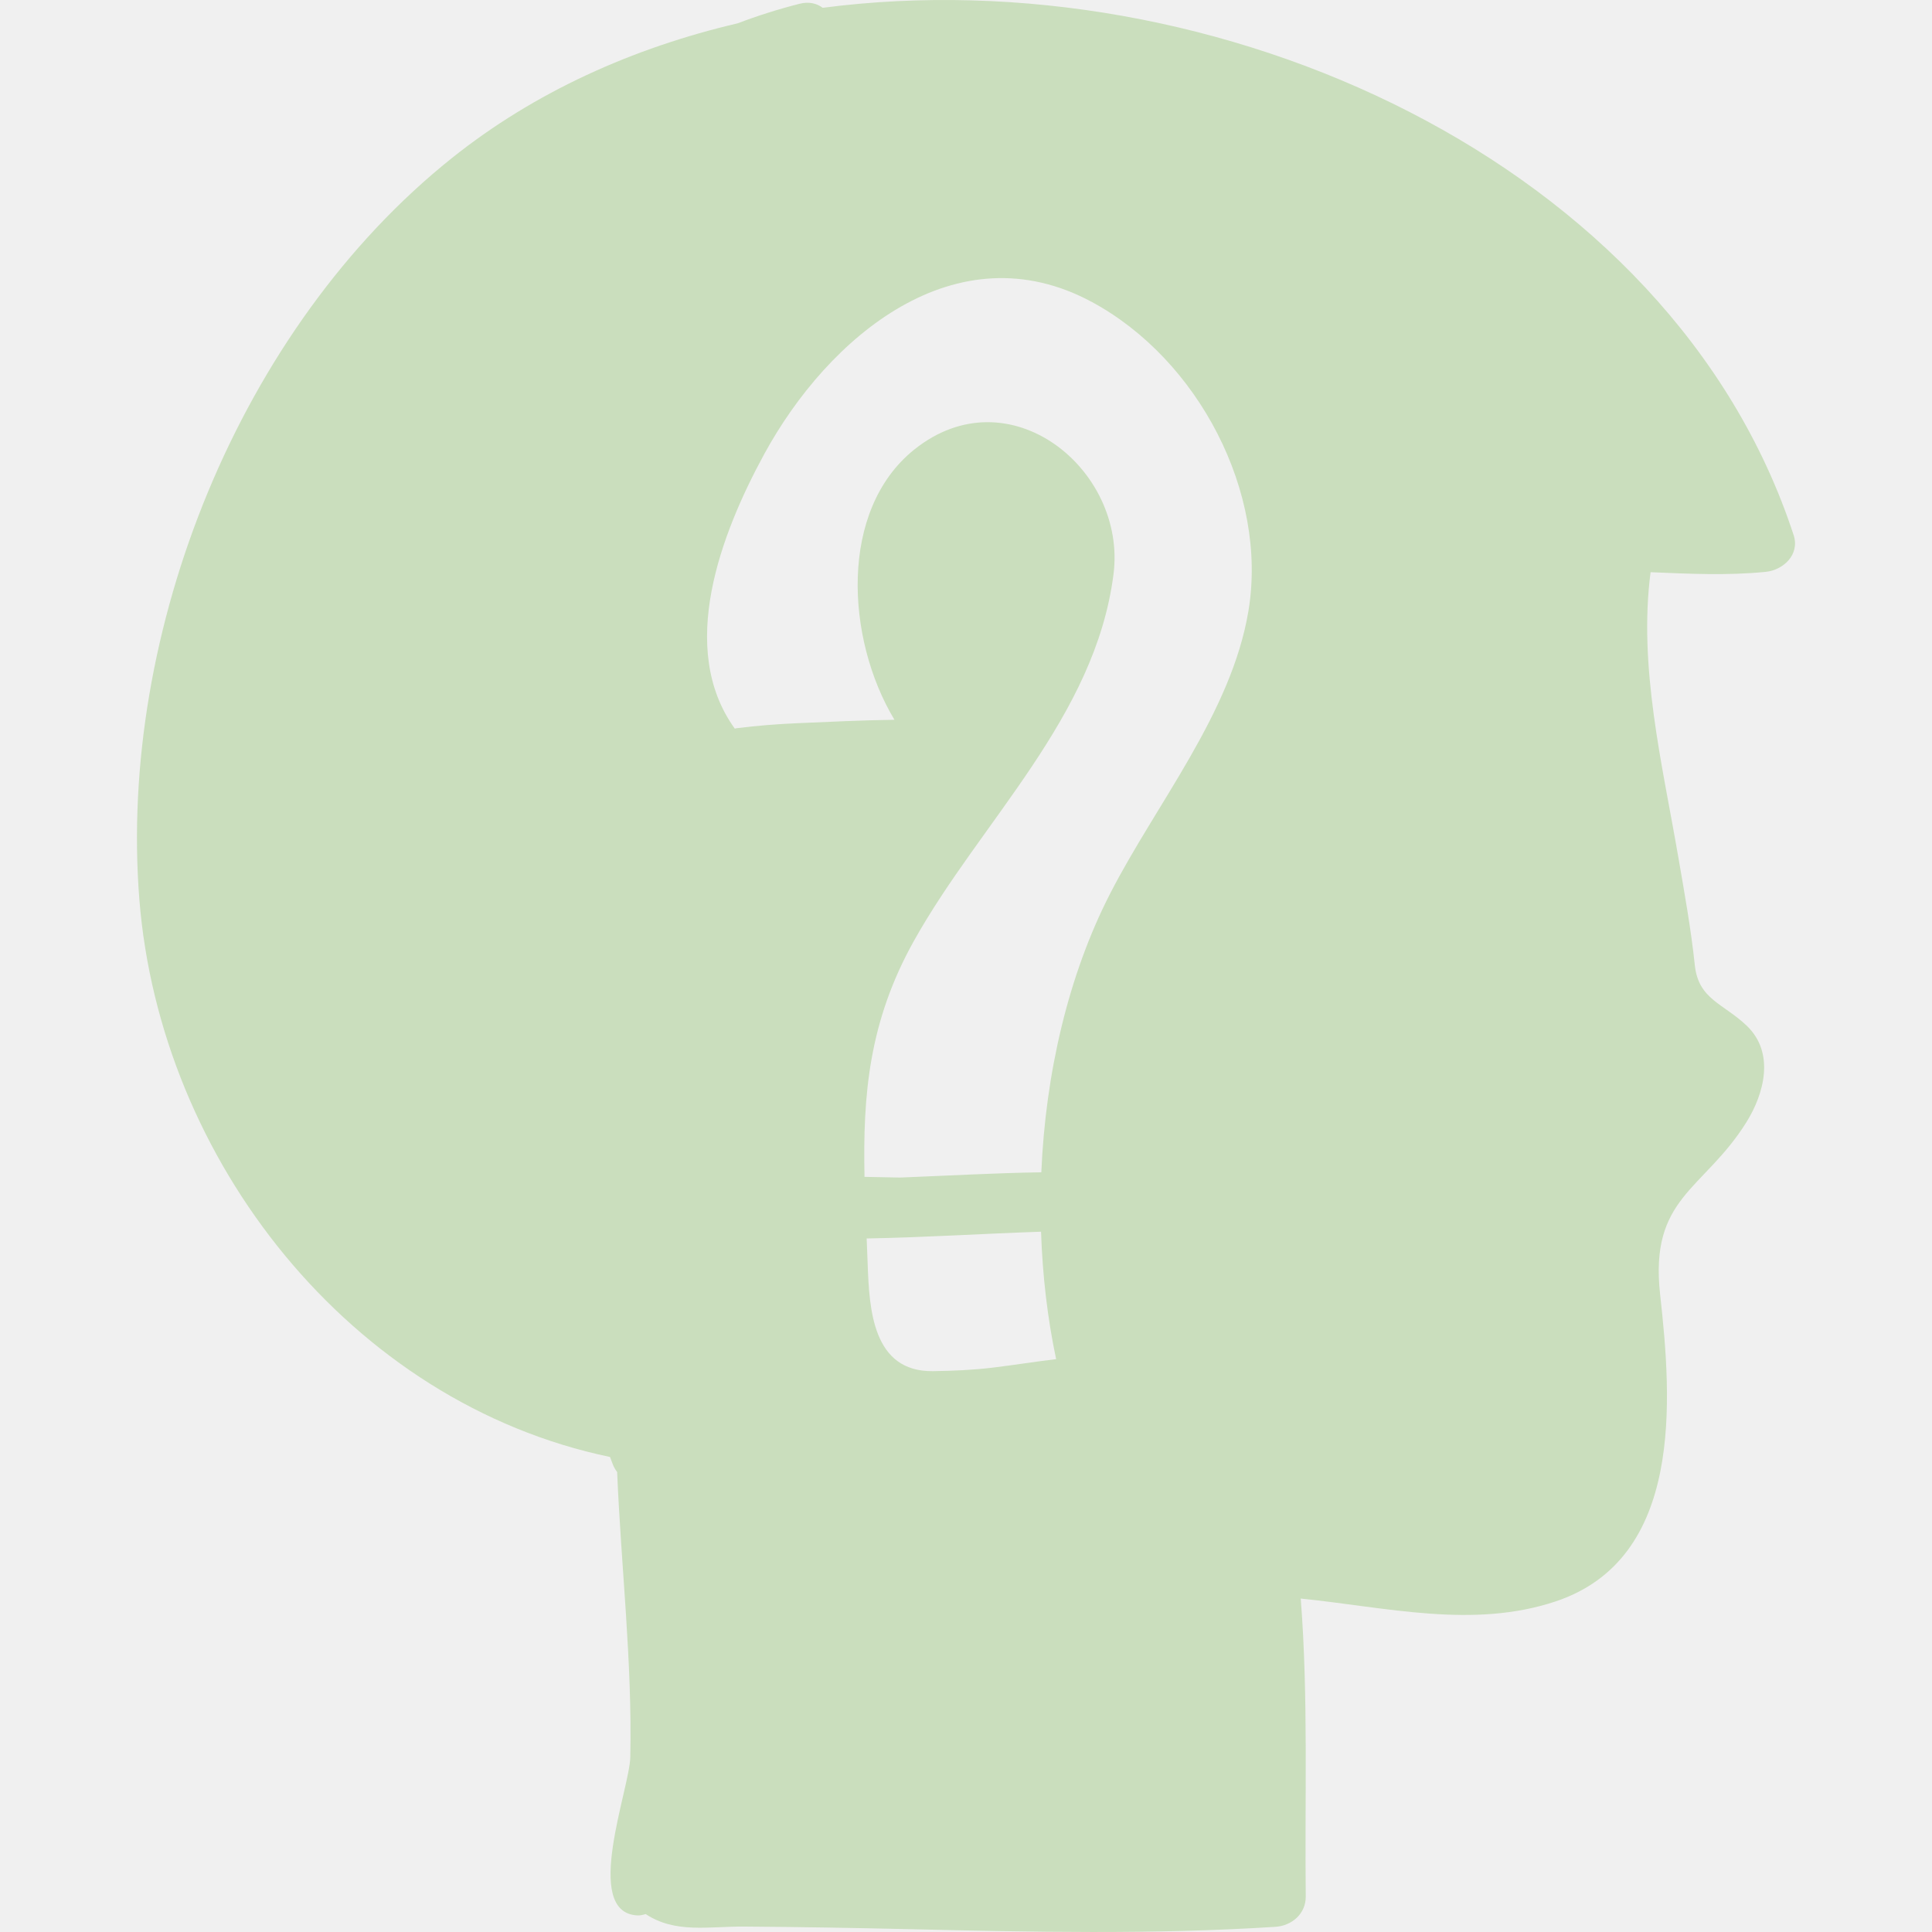
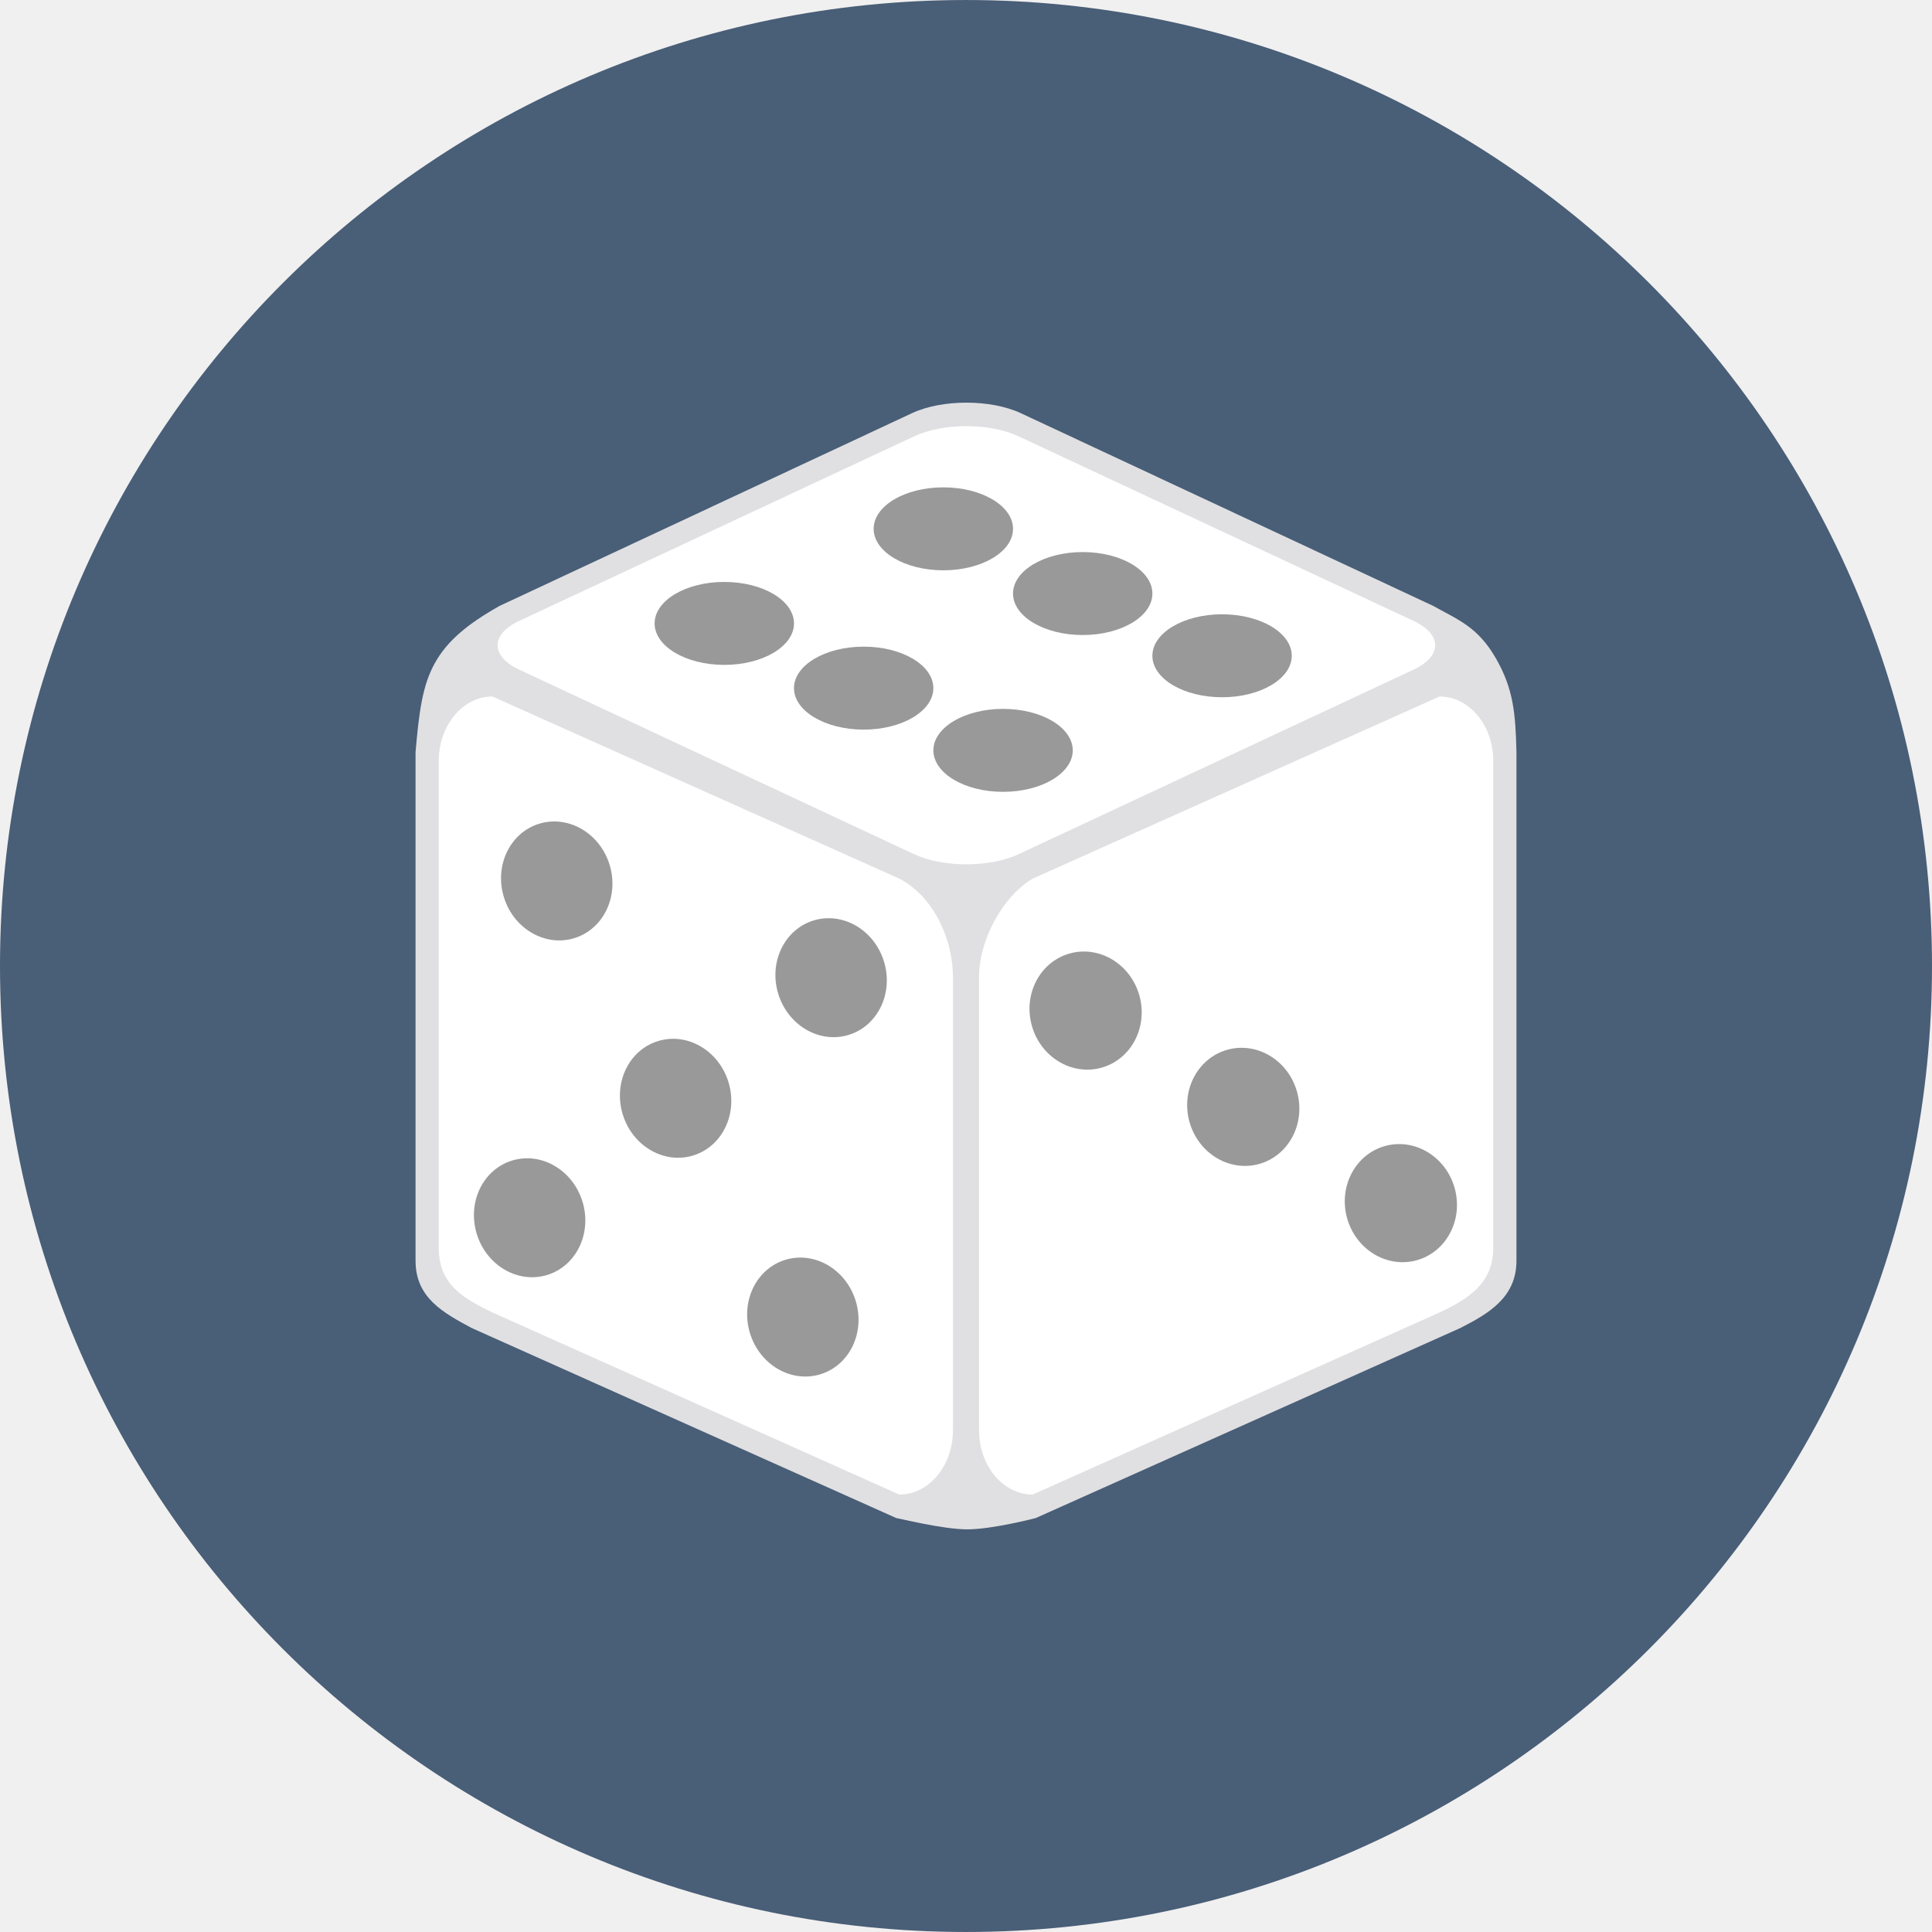
- <svg xmlns="http://www.w3.org/2000/svg" version="1.1" id="Capa_1" x="0px" y="0px" width="512px" height="512px" viewBox="0 0 190.84 190.84" style="enable-background:new 0 0 190.84 190.84;" xml:space="preserve">
+ <svg xmlns="http://www.w3.org/2000/svg" version="1.1" id="Layer_1" x="0px" y="0px" viewBox="0 0 496.158 496.158" style="enable-background:new 0 0 496.158 496.158;" xml:space="preserve">
+   <path style="fill:#495E77;" d="M248.082,0.003C111.07,0.003,0,111.063,0,248.085c0,137.001,111.07,248.07,248.082,248.07  c137.006,0,248.076-111.069,248.076-248.07C496.158,111.062,385.088,0.003,248.082,0.003z" />
+   <path style="fill:#E0E0E2;" d="M384.149,169.049c-4.687-8.149-9.8-9.907-16.064-13.437L262.15,106.106  c-7.717-3.603-20.225-3.603-27.939,0l-105.936,49.506c-8.31,4.702-13.423,8.962-16.619,14.715  c-3.196,5.752-4.048,12.57-4.936,22.791v130.686c0,9.517,7.173,13.343,14.386,17.233l109.092,48.828  c0.477,0,11.846,2.889,18.238,2.889c6.392,0,17.526-2.889,17.526-2.889l109.092-48.828c6.966-3.57,14.386-7.716,14.386-17.233  V193.119C389.209,183.111,388.639,176.855,384.149,169.049z" />
  <g>
-     <path d="M177.173,52.856c-12.102-36.945-57.11-57.154-95.909-52.085c-0.576-0.433-1.347-0.636-2.274-0.401   c-2.124,0.54-4.154,1.183-6.116,1.931C62.502,4.728,52.807,9.085,44.628,15.62C23.647,32.384,11.667,62.39,13.766,88.848   c2.042,25.74,20.851,49.723,46.49,55.07c0.096,0.25,0.189,0.501,0.285,0.751c0.11,0.285,0.258,0.522,0.42,0.737   c0.391,9.401,1.502,18.743,1.297,28.184c-0.068,3.129-4.771,15.309,0.684,15.611c0.265,0.016,0.552-0.042,0.838-0.132   c2.933,1.938,6.19,1.211,9.74,1.236c5.436,0.037,10.872,0.129,16.307,0.256c12.044,0.283,24.122,0.536,36.152-0.231   c1.617-0.103,3.019-1.286,3-3c-0.107-9.578,0.266-19.757-0.495-29.427c8.457,0.856,17.019,3.013,25.188,0.279   c12.651-4.233,11.471-19.905,10.314-30.296c-1.074-9.655,4.292-10.277,8.509-17.016c1.766-2.819,2.849-6.857,0.056-9.54   c-2.308-2.215-4.781-2.591-5.14-5.992c-0.378-3.589-1.025-7.156-1.637-10.71c-1.573-9.144-3.951-18.774-2.732-28.106   c3.795,0.156,7.554,0.345,11.362-0.034C176.161,56.315,177.803,54.775,177.173,52.856z M75.482,44.869   c6.322-11.612,18.962-22.287,32.391-15.029c10.489,5.669,17.397,18.826,15.443,30.524c-1.679,10.05-9.103,19.02-13.661,27.908   c-4.146,8.084-6.38,17.799-6.795,27.526c-4.654,0.071-9.3,0.338-13.95,0.519c-1.176-0.028-2.348-0.052-3.515-0.069   c-0.168-8.05,0.417-15.311,4.876-23.301c6.613-11.845,17.93-22.096,19.722-36.246c1.31-10.331-10.325-19.83-19.706-12.276   c-7.427,5.98-6.746,18.671-1.935,26.674c-3.181,0.041-6.367,0.199-9.538,0.335c-2.022,0.086-4.032,0.244-6.041,0.496   c-0.063,0.008-0.128,0.027-0.192,0.041C66.871,64.06,71.201,52.733,75.482,44.869z M98.062,135.092   c-1.967,0.237-3.927,0.321-5.906,0.348c-5.97,0.079-6.288-6.134-6.448-10.554c-0.031-0.864-0.066-1.711-0.1-2.552   c5.745-0.103,11.484-0.475,17.225-0.668c0.143,4.306,0.634,8.55,1.49,12.587C102.23,134.503,100.144,134.841,98.062,135.092z" fill="#cadebd" />
+     <path style="fill:#FFFFFF;" d="M230.952,225.638l-104.488-46.767c-7.61,0-13.779,7.391-13.779,16.506v125.171   c0,9.115,6.001,12.765,13.779,16.506l104.488,46.767c7.61,0,13.779-7.391,13.779-16.506V250.856   C244.73,241.741,240.139,230.452,230.952,225.638z" />
+     <path style="fill:#FFFFFF;" d="M369.695,178.871l-104.488,46.767c-8.036,4.813-13.779,16.103-13.779,25.218v116.459   c0,9.115,6.169,16.506,13.779,16.506l104.488-46.767c7.21-3.422,13.779-7.391,13.779-16.506V195.377   C383.474,186.262,377.305,178.871,369.695,178.871z" />
+     <path style="fill:#FFFFFF;" d="M363.021,159.454l-101.465-47.417c-7.391-3.452-19.372-3.452-26.761,0L133.33,159.454   c-7.389,3.456-7.39,9.054,0,12.509l101.465,47.415c7.389,3.455,19.371,3.455,26.761,0l101.465-47.415   C370.41,168.508,370.41,162.909,363.021,159.454z" />
+   </g>
+   <g>
+     <ellipse transform="matrix(-0.2638 -0.9646 0.9646 -0.2638 156.6149 737.5097)" style="fill:#999999;" cx="359.756" cy="308.987" rx="15.223" ry="14.341" />
+     <ellipse transform="matrix(-0.2638 -0.9646 0.9646 -0.2638 129.3093 667.2164)" style="fill:#999999;" cx="319.278" cy="284.261" rx="15.223" ry="14.341" />
+     <ellipse transform="matrix(-0.2638 -0.9646 0.9646 -0.2638 101.9889 596.9172)" style="fill:#999999;" cx="278.79" cy="259.538" rx="15.221" ry="14.342" />
+     <ellipse style="fill:#999999;" cx="186.009" cy="160.099" rx="17.896" ry="10.653" />
+     <ellipse style="fill:#999999;" cx="242.259" cy="135.809" rx="17.896" ry="10.653" />
+     <ellipse style="fill:#999999;" cx="257.599" cy="192.699" rx="17.896" ry="10.653" />
+     <ellipse style="fill:#999999;" cx="313.839" cy="168.409" rx="17.896" ry="10.653" />
+     <ellipse style="fill:#999999;" cx="221.799" cy="176.719" rx="17.896" ry="10.653" />
+     <ellipse style="fill:#999999;" cx="278.049" cy="152.429" rx="17.896" ry="10.653" />
+     <ellipse transform="matrix(-0.2949 -0.9555 0.9555 -0.2949 -31.0227 429.57)" style="fill:#999999;" cx="142.981" cy="226.231" rx="15.369" ry="14.196" />
+     <ellipse transform="matrix(-0.2949 -0.9555 0.9555 -0.2949 36.4825 529.0678)" style="fill:#999999;" cx="213.443" cy="251.074" rx="15.37" ry="14.196" />
+     <ellipse transform="matrix(-0.2949 -0.9555 0.9555 -0.2949 -122.6878 534.9259)" style="fill:#999999;" cx="136.02" cy="312.729" rx="15.369" ry="14.196" />
+     <ellipse transform="matrix(-0.2949 -0.9555 0.9555 -0.2949 -44.8175 531.011)" style="fill:#999999;" cx="173.51" cy="282.041" rx="15.37" ry="14.196" />
+     <ellipse transform="matrix(-0.2948 -0.9556 0.9556 -0.2948 -56.266 634.9529)" style="fill:#999999;" cx="206.16" cy="338.238" rx="15.369" ry="14.195" />
  </g>
  <g>
</g>
  <g>
</g>
  <g>
</g>
  <g>
</g>
  <g>
</g>
  <g>
</g>
  <g>
</g>
  <g>
</g>
  <g>
</g>
  <g>
</g>
  <g>
</g>
  <g>
</g>
  <g>
</g>
  <g>
</g>
  <g>
</g>
</svg>
